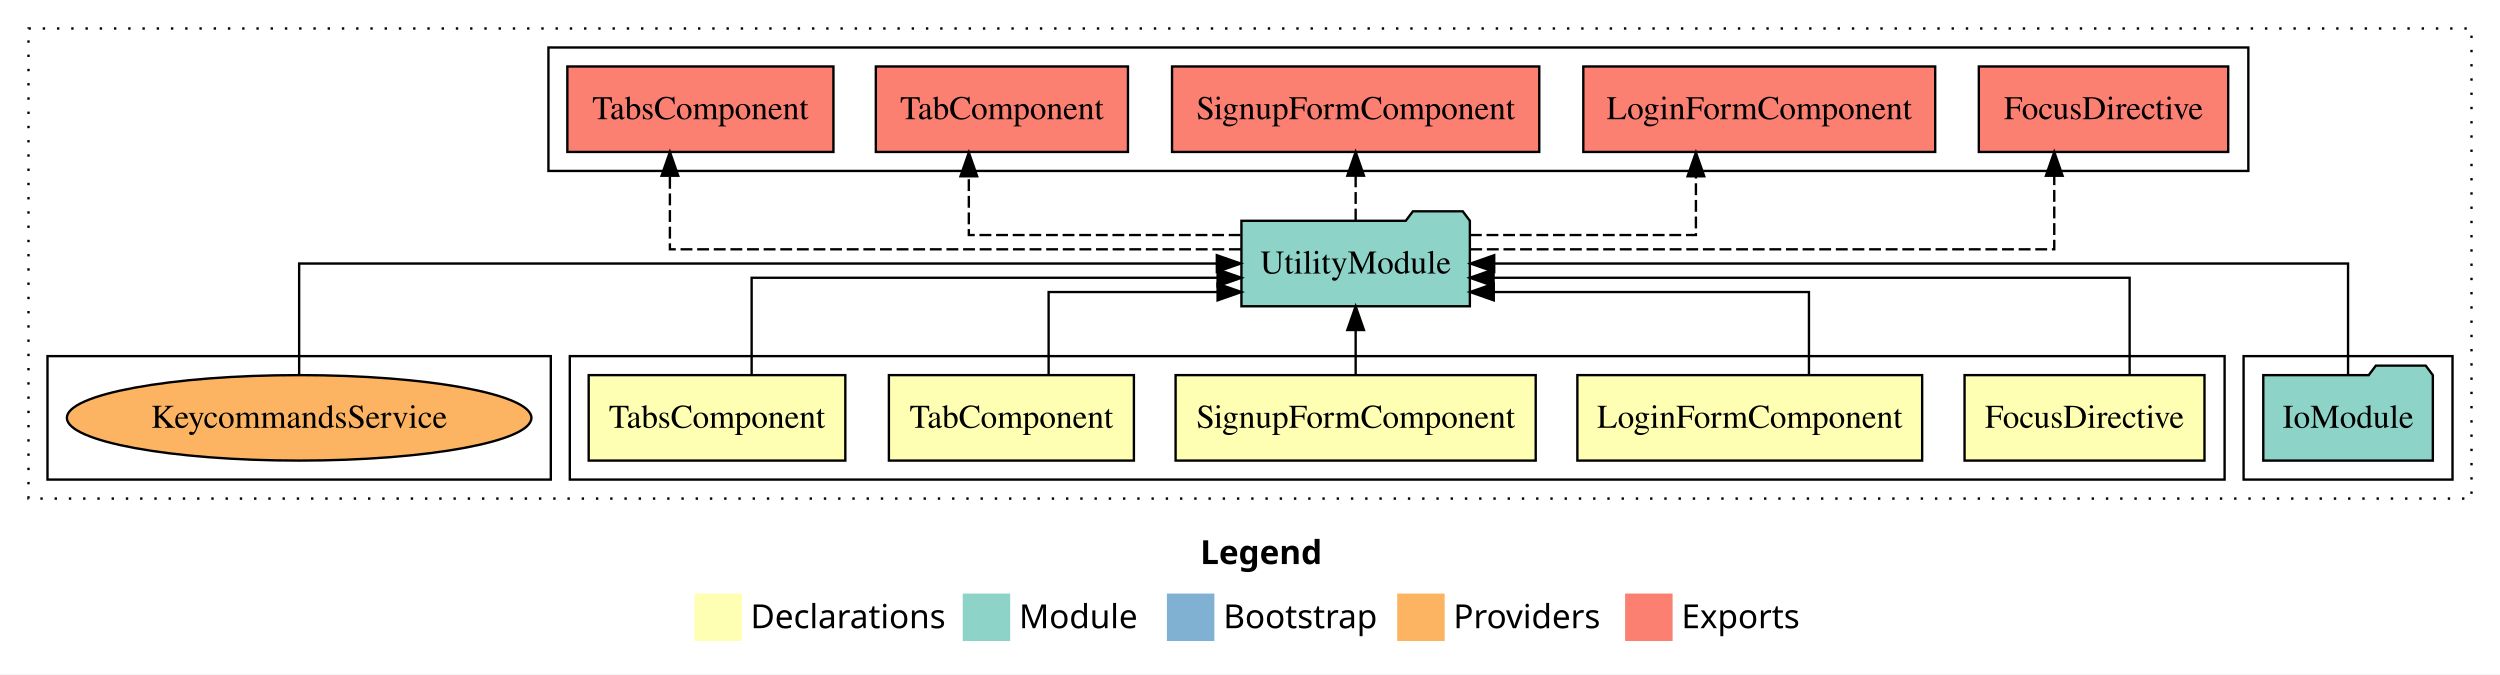
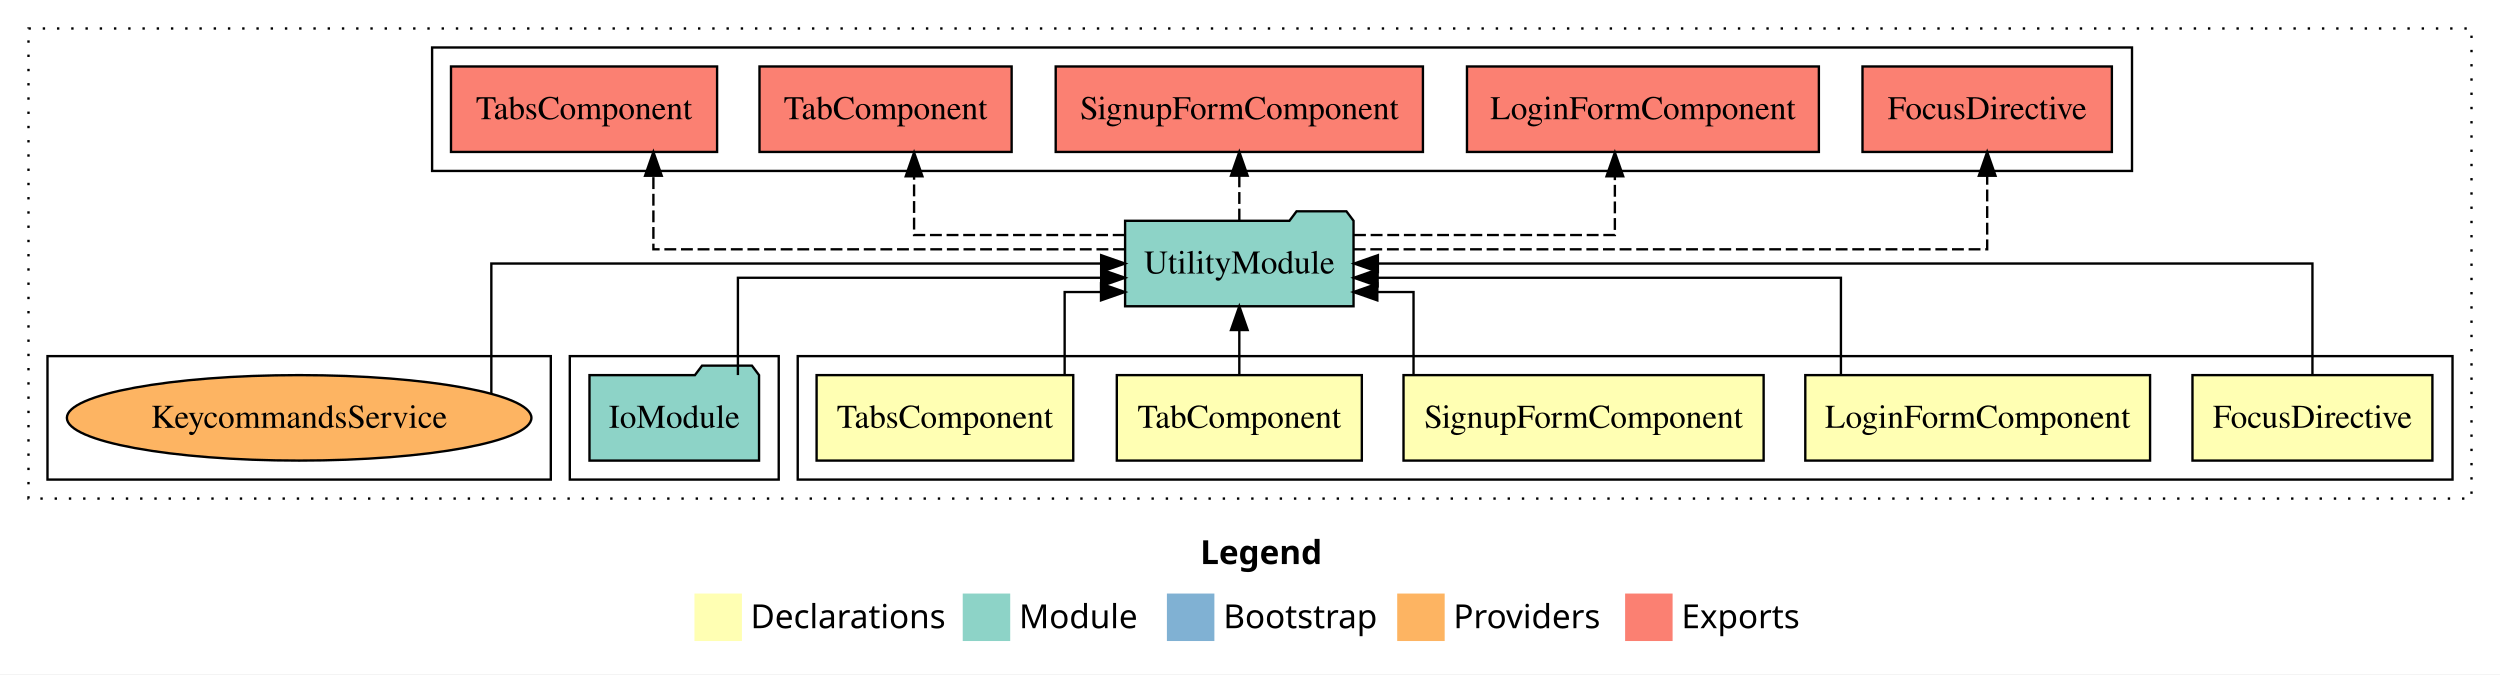
<svg xmlns="http://www.w3.org/2000/svg" width="1053pt" height="284pt" viewBox="0.00 0.00 1053.00 284.00">
  <g id="graph0" class="graph" transform="scale(1 1) rotate(0) translate(4 280)">
    <polygon fill="white" stroke="transparent" points="-4,4 -4,-280 1049,-280 1049,4 -4,4" />
    <text text-anchor="start" x="501.51" y="-42.4" font-family="sans-serif" font-weight="bold" font-size="14.00">Legend</text>
    <polygon fill="#ffffb3" stroke="transparent" points="288.5,-10 288.5,-30 308.5,-30 308.5,-10 288.5,-10" />
    <text text-anchor="start" x="312.13" y="-15.4" font-family="sans-serif" font-size="14.00">  Declarations</text>
    <polygon fill="#8dd3c7" stroke="transparent" points="401.5,-10 401.5,-30 421.5,-30 421.5,-10 401.5,-10" />
    <text text-anchor="start" x="425.23" y="-15.4" font-family="sans-serif" font-size="14.00">  Module</text>
    <polygon fill="#80b1d3" stroke="transparent" points="487.5,-10 487.5,-30 507.5,-30 507.5,-10 487.5,-10" />
    <text text-anchor="start" x="511.28" y="-15.4" font-family="sans-serif" font-size="14.00">  Bootstrap</text>
    <polygon fill="#fdb462" stroke="transparent" points="584.5,-10 584.5,-30 604.5,-30 604.5,-10 584.5,-10" />
    <text text-anchor="start" x="608.17" y="-15.4" font-family="sans-serif" font-size="14.00">  Providers</text>
    <polygon fill="#fb8072" stroke="transparent" points="680.5,-10 680.5,-30 700.5,-30 700.5,-10 680.5,-10" />
    <text text-anchor="start" x="704.23" y="-15.4" font-family="sans-serif" font-size="14.00">  Exports</text>
    <g id="clust1" class="cluster">
      <polygon fill="none" stroke="black" stroke-dasharray="1,5" points="8,-70 8,-268 1037,-268 1037,-70 8,-70" />
    </g>
-     <g id="clust8" class="cluster">
-       <polygon fill="none" stroke="black" points="941,-78 941,-130 1029,-130 1029,-78 941,-78" />
+     <g id="clust2" class="cluster">
+       <polygon fill="none" stroke="black" points="332,-78 332,-130 1029,-130 1029,-78 332,-78" />
    </g>
    <g id="clust9" class="cluster">
-       <polygon fill="none" stroke="black" points="227,-208 227,-260 943,-260 943,-208 227,-208" />
+       <polygon fill="none" stroke="black" points="178,-208 178,-260 894,-260 894,-208 178,-208" />
    </g>
-     <g id="clust2" class="cluster">
-       <polygon fill="none" stroke="black" points="236,-78 236,-130 933,-130 933,-78 236,-78" />
+     <g id="clust8" class="cluster">
+       <polygon fill="none" stroke="black" points="236,-78 236,-130 324,-130 324,-78 236,-78" />
    </g>
    <g id="clust11" class="cluster">
      <polygon fill="none" stroke="black" points="16,-78 16,-130 228,-130 228,-78 16,-78" />
    </g>
    <g id="node1" class="node">
-       <polygon fill="#ffffb3" stroke="black" points="924.53,-122 823.47,-122 823.47,-86 924.53,-86 924.53,-122" />
-       <text text-anchor="middle" x="874" y="-99.8" font-family="Times,serif" font-size="14.00">FocusDirective</text>
+       <polygon fill="#ffffb3" stroke="black" points="1020.53,-122 919.47,-122 919.47,-86 1020.53,-86 1020.53,-122" />
+       <text text-anchor="middle" x="970" y="-99.8" font-family="Times,serif" font-size="14.00">FocusDirective</text>
    </g>
    <g id="node6" class="node">
-       <polygon fill="#8dd3c7" stroke="black" points="615.11,-187 612.11,-191 591.11,-191 588.11,-187 518.89,-187 518.89,-151 615.11,-151 615.11,-187" />
-       <text text-anchor="middle" x="567" y="-164.8" font-family="Times,serif" font-size="14.00">UtilityModule</text>
+       <polygon fill="#8dd3c7" stroke="black" points="566.11,-187 563.11,-191 542.11,-191 539.11,-187 469.89,-187 469.89,-151 566.11,-151 566.11,-187" />
+       <text text-anchor="middle" x="518" y="-164.8" font-family="Times,serif" font-size="14.00">UtilityModule</text>
    </g>
    <g id="edge1" class="edge">
-       <path fill="none" stroke="black" d="M893,-122.02C893,-139.37 893,-163 893,-163 893,-163 625.1,-163 625.1,-163" />
-       <polygon fill="black" stroke="black" points="625.1,-159.5 615.1,-163 625.1,-166.5 625.1,-159.5" />
+       <path fill="none" stroke="black" d="M970,-122.11C970,-141.34 970,-169 970,-169 970,-169 576.37,-169 576.37,-169" />
+       <polygon fill="black" stroke="black" points="576.37,-165.5 566.37,-169 576.37,-172.5 576.37,-165.5" />
    </g>
    <g id="node2" class="node">
-       <polygon fill="#ffffb3" stroke="black" points="805.61,-122 660.39,-122 660.39,-86 805.61,-86 805.61,-122" />
-       <text text-anchor="middle" x="733" y="-99.8" font-family="Times,serif" font-size="14.00">LoginFormComponent</text>
+       <polygon fill="#ffffb3" stroke="black" points="901.61,-122 756.39,-122 756.39,-86 901.61,-86 901.61,-122" />
+       <text text-anchor="middle" x="829" y="-99.8" font-family="Times,serif" font-size="14.00">LoginFormComponent</text>
    </g>
    <g id="edge2" class="edge">
-       <path fill="none" stroke="black" d="M757.93,-122.24C757.93,-137.57 757.93,-157 757.93,-157 757.93,-157 625.18,-157 625.18,-157" />
-       <polygon fill="black" stroke="black" points="625.18,-153.5 615.18,-157 625.18,-160.5 625.18,-153.5" />
+       <path fill="none" stroke="black" d="M771.4,-122.02C771.4,-139.37 771.4,-163 771.4,-163 771.4,-163 576.26,-163 576.26,-163" />
+       <polygon fill="black" stroke="black" points="576.26,-159.5 566.26,-163 576.26,-166.5 576.26,-159.5" />
    </g>
    <g id="node3" class="node">
-       <polygon fill="#ffffb3" stroke="black" points="642.84,-122 491.16,-122 491.16,-86 642.84,-86 642.84,-122" />
-       <text text-anchor="middle" x="567" y="-99.8" font-family="Times,serif" font-size="14.00">SignupFormComponent</text>
+       <polygon fill="#ffffb3" stroke="black" points="738.84,-122 587.16,-122 587.16,-86 738.84,-86 738.84,-122" />
+       <text text-anchor="middle" x="663" y="-99.8" font-family="Times,serif" font-size="14.00">SignupFormComponent</text>
    </g>
    <g id="edge3" class="edge">
-       <path fill="none" stroke="black" d="M567,-122.11C567,-122.11 567,-140.99 567,-140.99" />
-       <polygon fill="black" stroke="black" points="563.5,-140.99 567,-150.99 570.5,-140.99 563.5,-140.99" />
+       <path fill="none" stroke="black" d="M591.38,-122.24C591.38,-137.57 591.38,-157 591.38,-157 591.38,-157 576.12,-157 576.12,-157" />
+       <polygon fill="black" stroke="black" points="576.12,-153.5 566.12,-157 576.12,-160.5 576.12,-153.5" />
    </g>
    <g id="node4" class="node">
-       <polygon fill="#ffffb3" stroke="black" points="473.6,-122 370.4,-122 370.4,-86 473.6,-86 473.6,-122" />
-       <text text-anchor="middle" x="422" y="-99.8" font-family="Times,serif" font-size="14.00">TabComponent</text>
+       <polygon fill="#ffffb3" stroke="black" points="569.6,-122 466.4,-122 466.4,-86 569.6,-86 569.6,-122" />
+       <text text-anchor="middle" x="518" y="-99.8" font-family="Times,serif" font-size="14.00">TabComponent</text>
    </g>
    <g id="edge4" class="edge">
-       <path fill="none" stroke="black" d="M437.68,-122.24C437.68,-137.57 437.68,-157 437.68,-157 437.68,-157 508.85,-157 508.85,-157" />
-       <polygon fill="black" stroke="black" points="508.85,-160.5 518.85,-157 508.85,-153.5 508.85,-160.5" />
+       <path fill="none" stroke="black" d="M518,-122.11C518,-122.11 518,-140.99 518,-140.99" />
+       <polygon fill="black" stroke="black" points="514.5,-140.99 518,-150.99 521.5,-140.99 514.5,-140.99" />
    </g>
    <g id="node5" class="node">
-       <polygon fill="#ffffb3" stroke="black" points="352.05,-122 243.95,-122 243.95,-86 352.05,-86 352.05,-122" />
-       <text text-anchor="middle" x="298" y="-99.8" font-family="Times,serif" font-size="14.00">TabsComponent</text>
+       <polygon fill="#ffffb3" stroke="black" points="448.05,-122 339.95,-122 339.95,-86 448.05,-86 448.05,-122" />
+       <text text-anchor="middle" x="394" y="-99.8" font-family="Times,serif" font-size="14.00">TabsComponent</text>
    </g>
    <g id="edge5" class="edge">
-       <path fill="none" stroke="black" d="M312.59,-122.02C312.59,-139.37 312.59,-163 312.59,-163 312.59,-163 508.85,-163 508.85,-163" />
-       <polygon fill="black" stroke="black" points="508.85,-166.5 518.85,-163 508.85,-159.5 508.85,-166.5" />
+       <path fill="none" stroke="black" d="M444.43,-122.24C444.43,-137.57 444.43,-157 444.43,-157 444.43,-157 459.75,-157 459.75,-157" />
+       <polygon fill="black" stroke="black" points="459.75,-160.5 469.75,-157 459.75,-153.5 459.75,-160.5" />
    </g>
    <g id="node8" class="node">
-       <polygon fill="#fb8072" stroke="black" points="934.52,-252 829.48,-252 829.48,-216 934.52,-216 934.52,-252" />
-       <text text-anchor="middle" x="882" y="-229.8" font-family="Times,serif" font-size="14.00">FocusDirective </text>
+       <polygon fill="#fb8072" stroke="black" points="885.52,-252 780.48,-252 780.48,-216 885.52,-216 885.52,-252" />
+       <text text-anchor="middle" x="833" y="-229.8" font-family="Times,serif" font-size="14.00">FocusDirective </text>
    </g>
    <g id="edge7" class="edge">
-       <path fill="none" stroke="black" stroke-dasharray="5,2" d="M615.26,-175C698.74,-175 861.25,-175 861.25,-175 861.25,-175 861.25,-205.98 861.25,-205.98" />
-       <polygon fill="black" stroke="black" points="857.75,-205.98 861.25,-215.98 864.75,-205.98 857.75,-205.98" />
+       <path fill="none" stroke="black" stroke-dasharray="5,2" d="M566.18,-175C654.43,-175 833,-175 833,-175 833,-175 833,-205.98 833,-205.98" />
+       <polygon fill="black" stroke="black" points="829.5,-205.98 833,-215.98 836.5,-205.98 829.5,-205.98" />
    </g>
    <g id="node9" class="node">
-       <polygon fill="#fb8072" stroke="black" points="811.11,-252 662.89,-252 662.89,-216 811.11,-216 811.11,-252" />
-       <text text-anchor="middle" x="737" y="-229.8" font-family="Times,serif" font-size="14.00">LoginFormComponent </text>
+       <polygon fill="#fb8072" stroke="black" points="762.11,-252 613.89,-252 613.89,-216 762.11,-216 762.11,-252" />
+       <text text-anchor="middle" x="688" y="-229.8" font-family="Times,serif" font-size="14.00">LoginFormComponent </text>
    </g>
    <g id="edge8" class="edge">
-       <path fill="none" stroke="black" stroke-dasharray="5,2" d="M615.12,-181C656.76,-181 710.32,-181 710.32,-181 710.32,-181 710.32,-205.76 710.32,-205.76" />
-       <polygon fill="black" stroke="black" points="706.82,-205.76 710.32,-215.76 713.82,-205.76 706.82,-205.76" />
+       <path fill="none" stroke="black" stroke-dasharray="5,2" d="M566.32,-181C612.84,-181 676.18,-181 676.18,-181 676.18,-181 676.18,-205.76 676.18,-205.76" />
+       <polygon fill="black" stroke="black" points="672.68,-205.76 676.18,-215.76 679.68,-205.76 672.68,-205.76" />
    </g>
    <g id="node10" class="node">
-       <polygon fill="#fb8072" stroke="black" points="644.34,-252 489.66,-252 489.66,-216 644.34,-216 644.34,-252" />
-       <text text-anchor="middle" x="567" y="-229.8" font-family="Times,serif" font-size="14.00">SignupFormComponent </text>
+       <polygon fill="#fb8072" stroke="black" points="595.34,-252 440.66,-252 440.66,-216 595.34,-216 595.34,-252" />
+       <text text-anchor="middle" x="518" y="-229.8" font-family="Times,serif" font-size="14.00">SignupFormComponent </text>
    </g>
    <g id="edge9" class="edge">
-       <path fill="none" stroke="black" stroke-dasharray="5,2" d="M567,-187.11C567,-187.11 567,-205.99 567,-205.99" />
-       <polygon fill="black" stroke="black" points="563.5,-205.99 567,-215.99 570.5,-205.99 563.5,-205.99" />
+       <path fill="none" stroke="black" stroke-dasharray="5,2" d="M518,-187.11C518,-187.11 518,-205.99 518,-205.99" />
+       <polygon fill="black" stroke="black" points="514.5,-205.99 518,-215.99 521.5,-205.99 514.5,-205.99" />
    </g>
    <g id="node11" class="node">
-       <polygon fill="#fb8072" stroke="black" points="471.1,-252 364.9,-252 364.9,-216 471.1,-216 471.1,-252" />
-       <text text-anchor="middle" x="418" y="-229.8" font-family="Times,serif" font-size="14.00">TabComponent </text>
+       <polygon fill="#fb8072" stroke="black" points="422.1,-252 315.9,-252 315.9,-216 422.1,-216 422.1,-252" />
+       <text text-anchor="middle" x="369" y="-229.8" font-family="Times,serif" font-size="14.00">TabComponent </text>
    </g>
    <g id="edge10" class="edge">
-       <path fill="none" stroke="black" stroke-dasharray="5,2" d="M518.56,-181C470.53,-181 404.07,-181 404.07,-181 404.07,-181 404.07,-205.76 404.07,-205.76" />
-       <polygon fill="black" stroke="black" points="400.57,-205.76 404.07,-215.76 407.57,-205.76 400.57,-205.76" />
+       <path fill="none" stroke="black" stroke-dasharray="5,2" d="M469.7,-181C430.26,-181 381.01,-181 381.01,-181 381.01,-181 381.01,-205.76 381.01,-205.76" />
+       <polygon fill="black" stroke="black" points="377.51,-205.76 381.01,-215.76 384.51,-205.76 377.51,-205.76" />
    </g>
    <g id="node12" class="node">
-       <polygon fill="#fb8072" stroke="black" points="347.04,-252 234.96,-252 234.96,-216 347.04,-216 347.04,-252" />
-       <text text-anchor="middle" x="291" y="-229.8" font-family="Times,serif" font-size="14.00">TabsComponent </text>
+       <polygon fill="#fb8072" stroke="black" points="298.04,-252 185.96,-252 185.96,-216 298.04,-216 298.04,-252" />
+       <text text-anchor="middle" x="242" y="-229.8" font-family="Times,serif" font-size="14.00">TabsComponent </text>
    </g>
    <g id="edge11" class="edge">
-       <path fill="none" stroke="black" stroke-dasharray="5,2" d="M518.65,-175C436.43,-175 278.16,-175 278.16,-175 278.16,-175 278.16,-205.98 278.16,-205.98" />
-       <polygon fill="black" stroke="black" points="274.66,-205.98 278.16,-215.98 281.66,-205.98 274.66,-205.98" />
+       <path fill="none" stroke="black" stroke-dasharray="5,2" d="M469.83,-175C398.01,-175 271.21,-175 271.21,-175 271.21,-175 271.21,-205.98 271.21,-205.98" />
+       <polygon fill="black" stroke="black" points="267.71,-205.98 271.21,-215.98 274.71,-205.98 267.71,-205.98" />
    </g>
    <g id="node7" class="node">
-       <polygon fill="#8dd3c7" stroke="black" points="1020.71,-122 1017.71,-126 996.71,-126 993.71,-122 949.29,-122 949.29,-86 1020.71,-86 1020.71,-122" />
-       <text text-anchor="middle" x="985" y="-99.8" font-family="Times,serif" font-size="14.00">IoModule</text>
+       <polygon fill="#8dd3c7" stroke="black" points="315.71,-122 312.71,-126 291.71,-126 288.71,-122 244.29,-122 244.29,-86 315.71,-86 315.71,-122" />
+       <text text-anchor="middle" x="280" y="-99.8" font-family="Times,serif" font-size="14.00">IoModule</text>
    </g>
    <g id="edge6" class="edge">
-       <path fill="none" stroke="black" d="M985,-122.11C985,-141.34 985,-169 985,-169 985,-169 625.36,-169 625.36,-169" />
-       <polygon fill="black" stroke="black" points="625.36,-165.5 615.36,-169 625.36,-172.5 625.36,-165.5" />
+       <path fill="none" stroke="black" d="M306.81,-122.02C306.81,-139.37 306.81,-163 306.81,-163 306.81,-163 459.81,-163 459.81,-163" />
+       <polygon fill="black" stroke="black" points="459.81,-166.5 469.81,-163 459.81,-159.5 459.81,-166.5" />
    </g>
    <g id="node13" class="node">
      <ellipse fill="#fdb462" stroke="black" cx="122" cy="-104" rx="97.83" ry="18" />
      <text text-anchor="middle" x="122" y="-99.8" font-family="Times,serif" font-size="14.00">KeycommandsService</text>
    </g>
    <g id="edge12" class="edge">
-       <path fill="none" stroke="black" d="M122,-122.11C122,-141.34 122,-169 122,-169 122,-169 508.53,-169 508.53,-169" />
-       <polygon fill="black" stroke="black" points="508.53,-172.5 518.53,-169 508.53,-165.5 508.53,-172.5" />
+       <path fill="none" stroke="black" d="M202.95,-114.16C202.95,-132.44 202.95,-169 202.95,-169 202.95,-169 459.81,-169 459.81,-169" />
+       <polygon fill="black" stroke="black" points="459.81,-172.5 469.81,-169 459.81,-165.5 459.81,-172.5" />
    </g>
  </g>
</svg>
